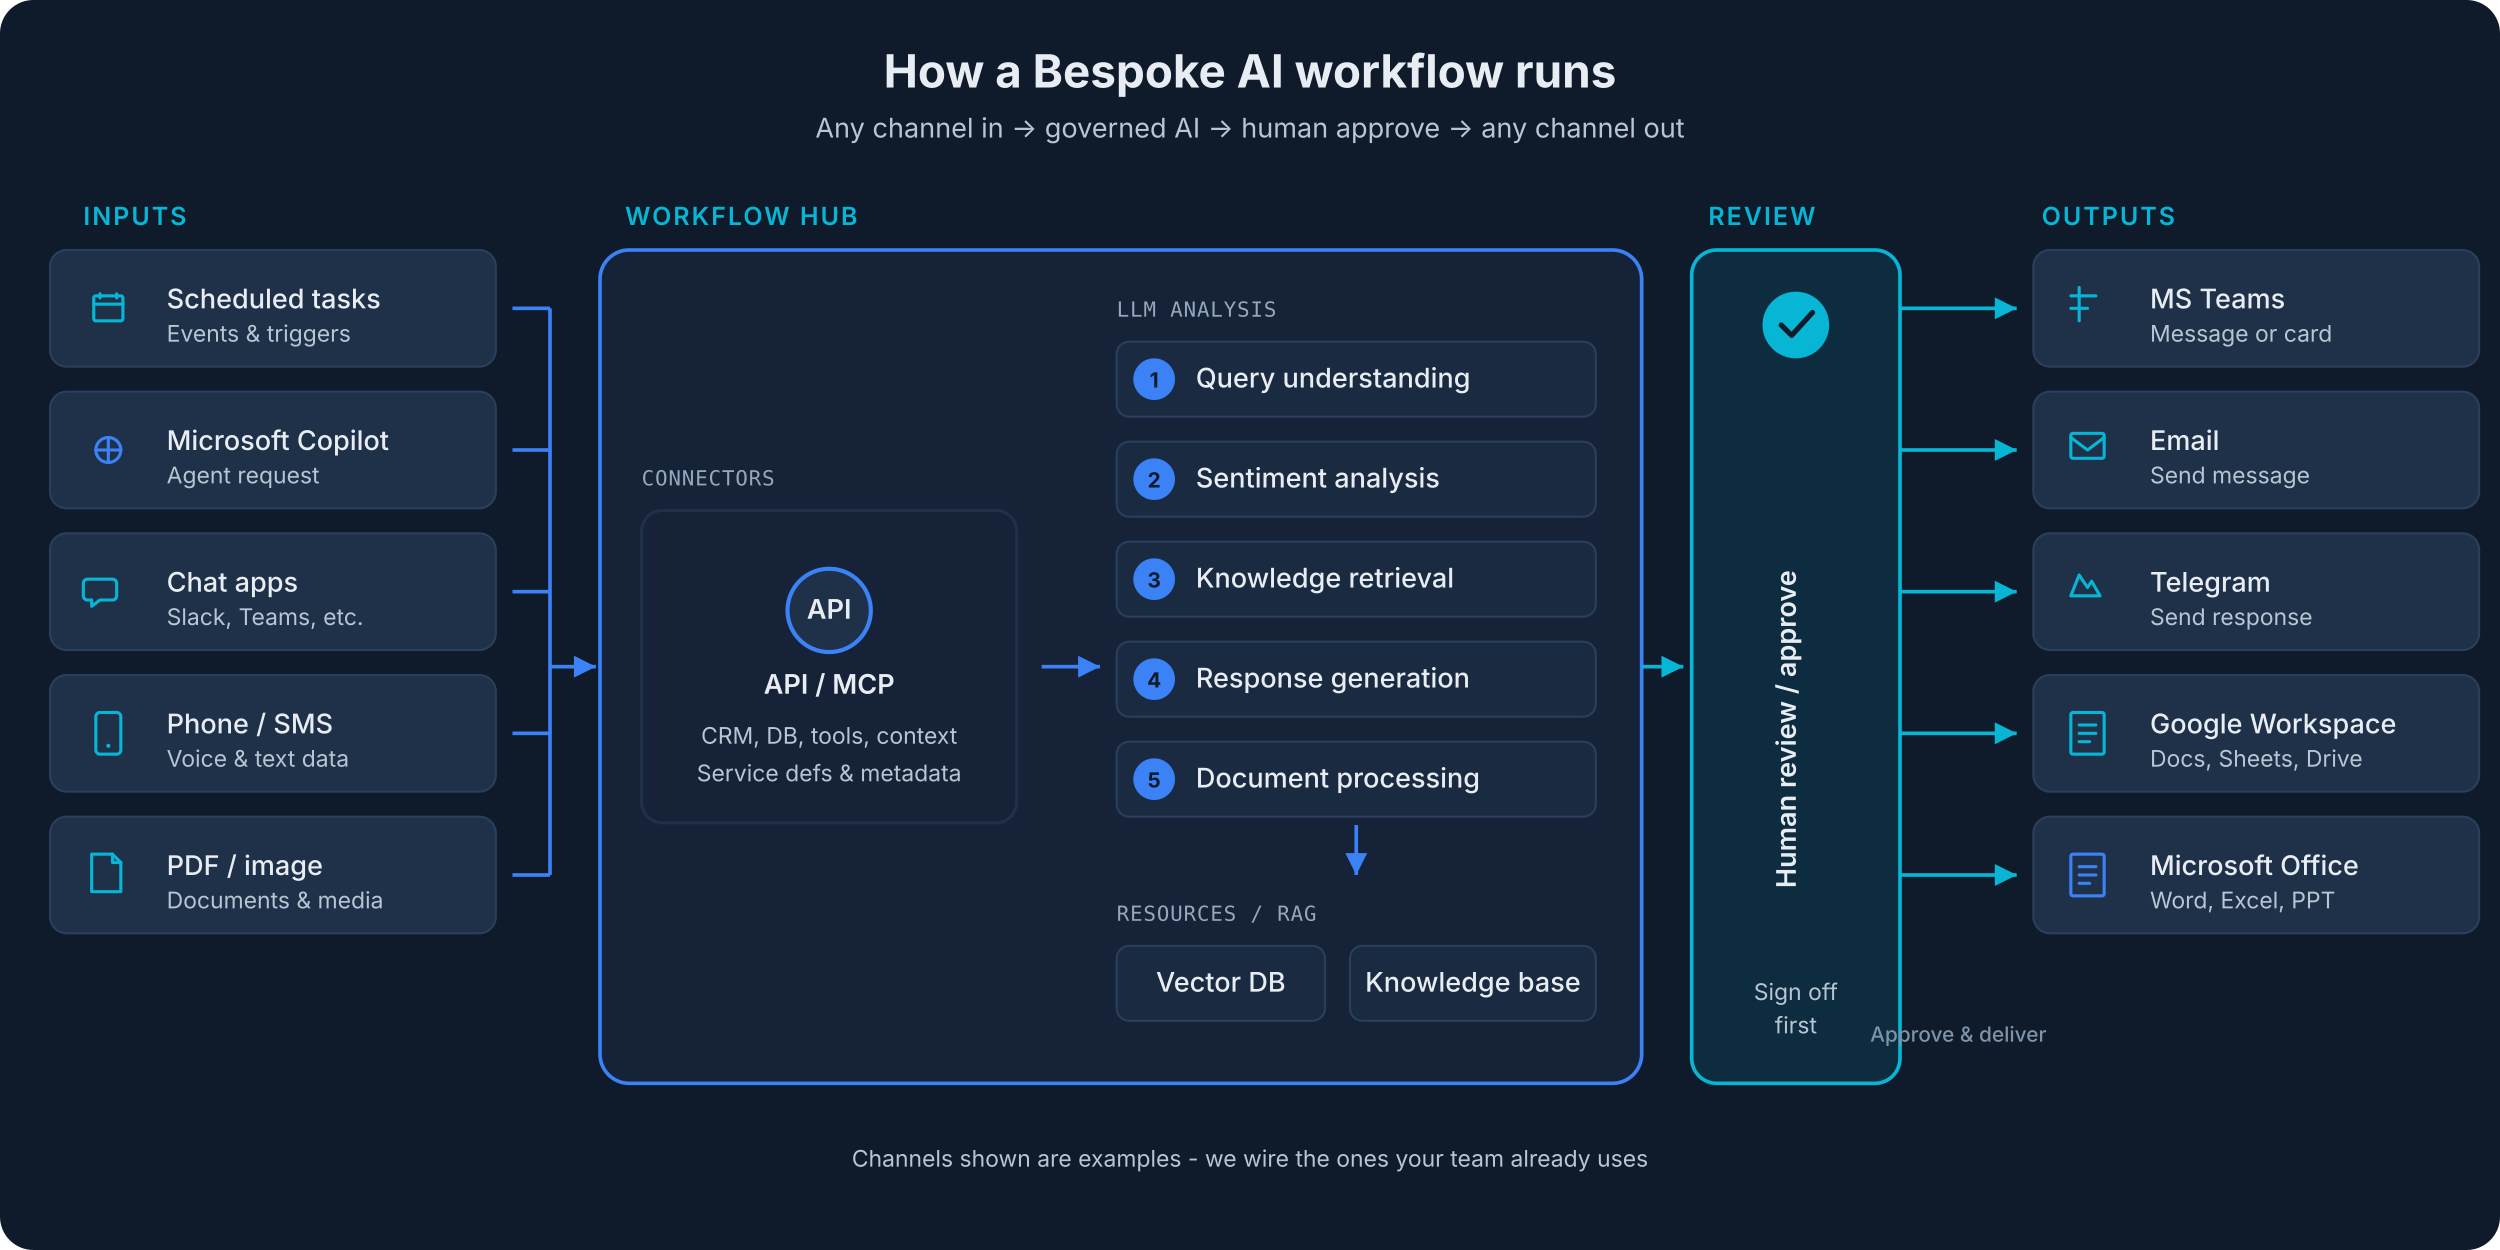
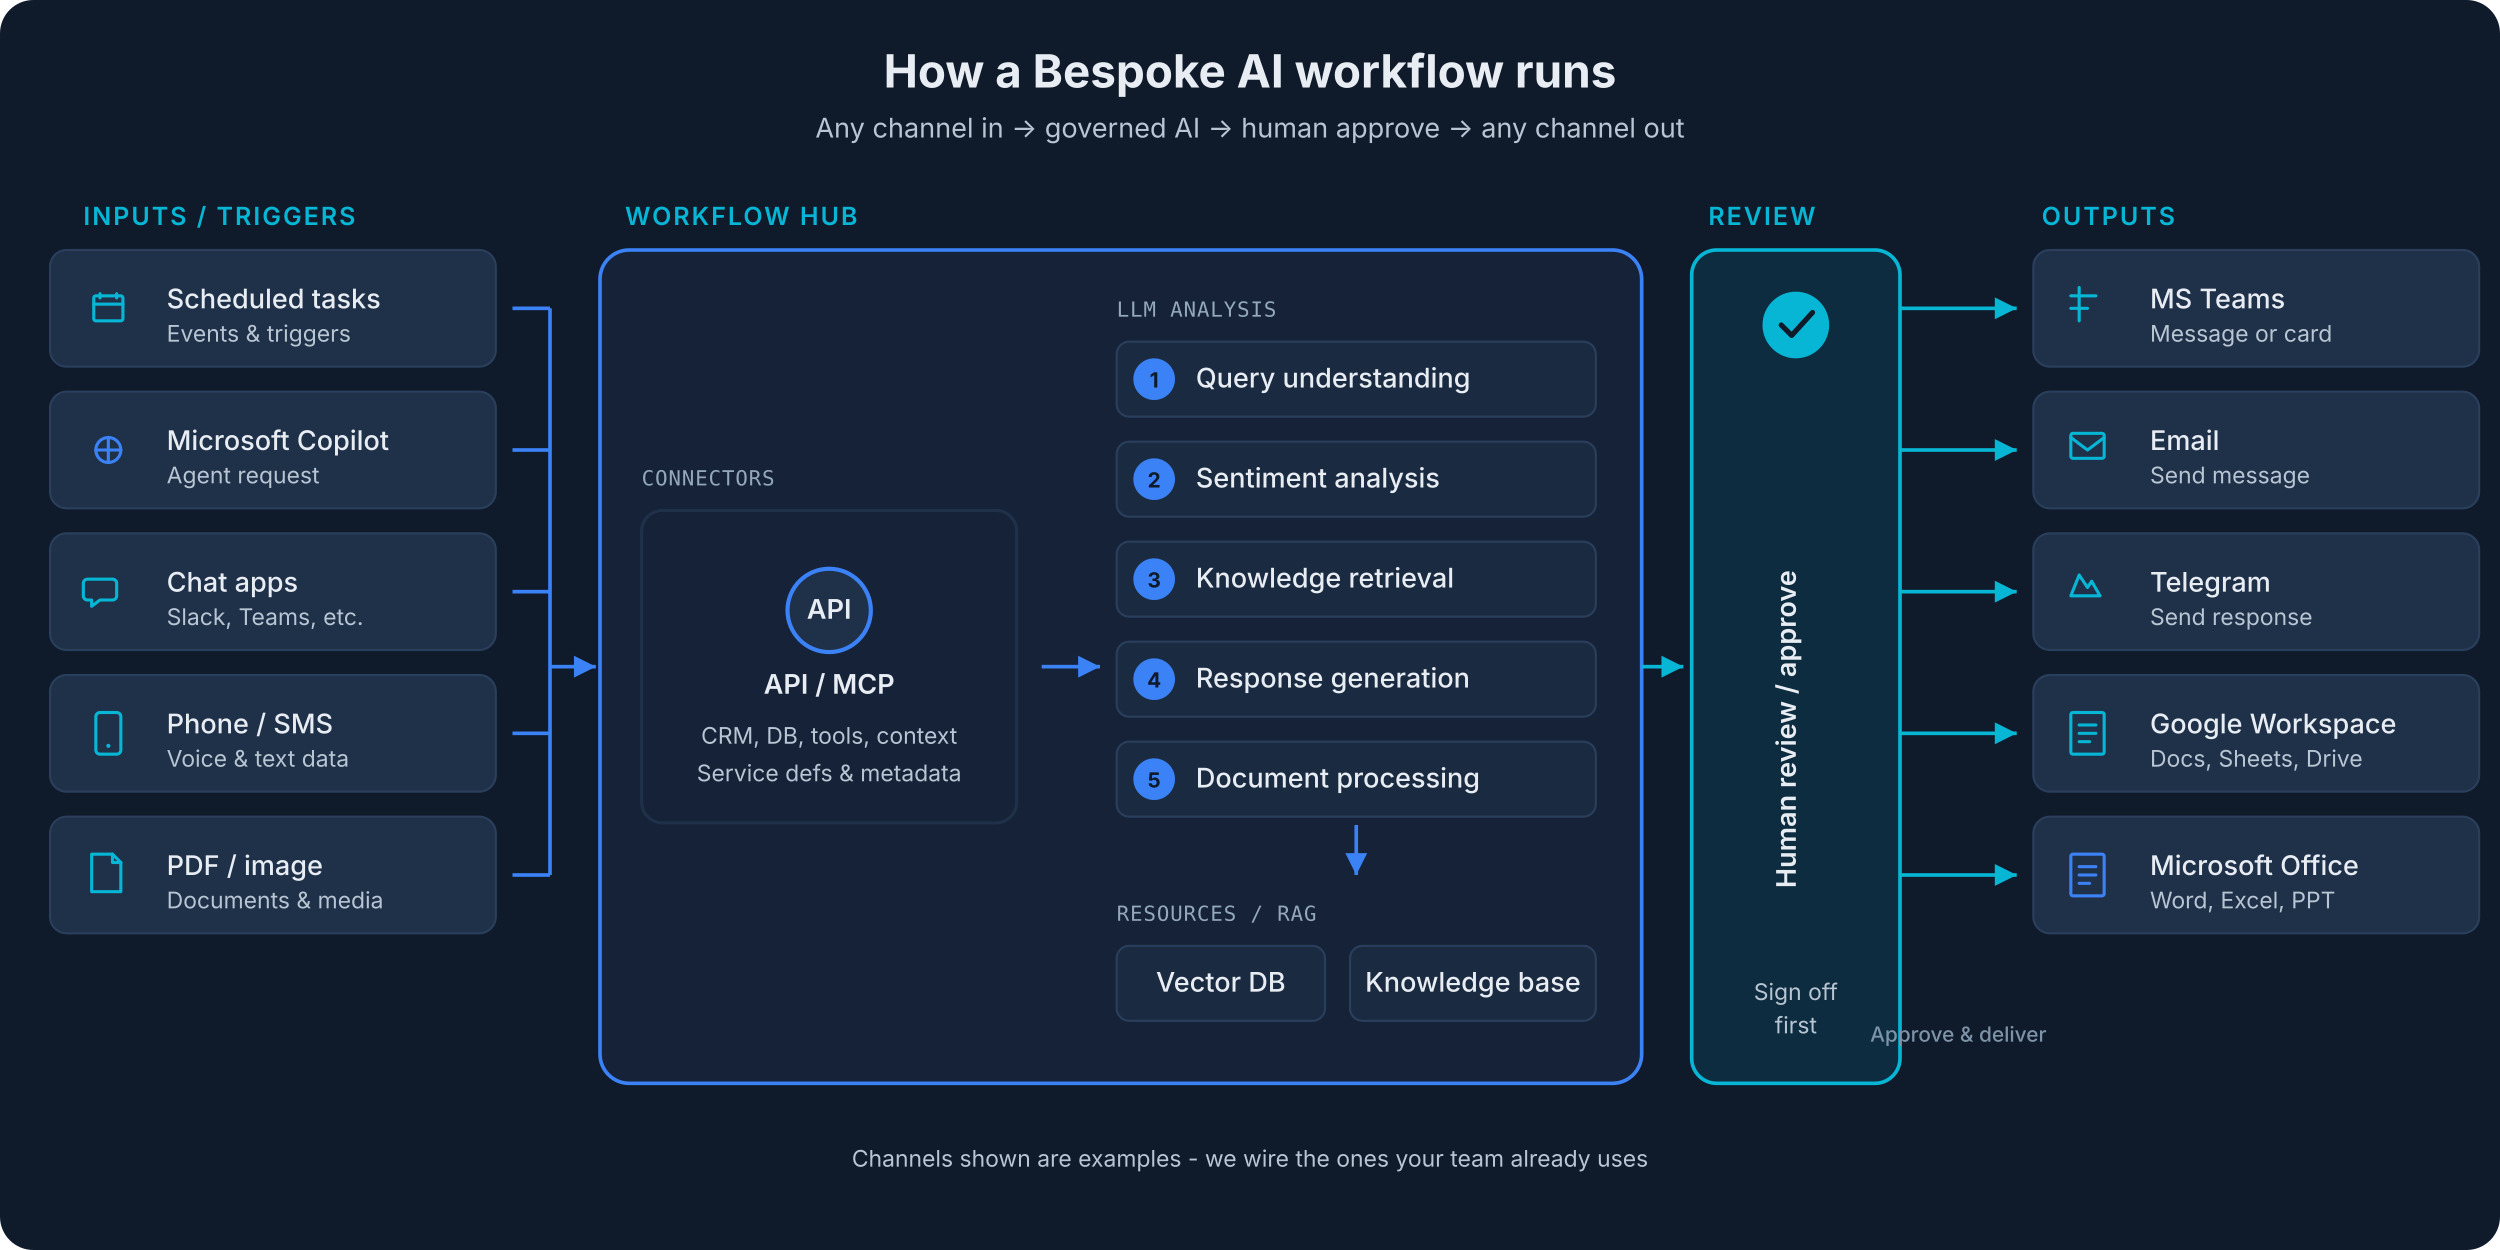
<svg xmlns="http://www.w3.org/2000/svg" viewBox="0 0 1200 600" role="img" aria-labelledby="arch-title arch-desc">
  <defs>
    <style type="text/css">
      .bg { fill: #0f1a2b; }
      .panel { fill: #152238; stroke: #1f3049; stroke-width: 1.5; }
      .panel-hub { fill: #152238; stroke: #3b82f6; stroke-width: 1.75; }
      .panel-review { fill: rgba(6, 182, 212, 0.12); stroke: #06b6d4; stroke-width: 1.75; }
      .chip { fill: #1f3049; stroke: #2a3f5c; stroke-width: 1; }
      .step { fill: #1a2a40; stroke: #2a3f5c; stroke-width: 1; }
      .col-label { fill: #06b6d4; font-family: Inter, system-ui, sans-serif; font-size: 12px; font-weight: 600; letter-spacing: 0.08em; }
      .heading { fill: #e8edf3; font-family: Inter, system-ui, sans-serif; font-size: 22px; font-weight: 700; }
      .subhead { fill: #b8c5d3; font-family: Inter, system-ui, sans-serif; font-size: 13px; font-weight: 400; }
      .item { fill: #e8edf3; font-family: Inter, system-ui, sans-serif; font-size: 13px; font-weight: 500; }
      .item-sm { fill: #b8c5d3; font-family: Inter, system-ui, sans-serif; font-size: 11px; font-weight: 400; }
      .box-title { fill: #e8edf3; font-family: Inter, system-ui, sans-serif; font-size: 13px; font-weight: 600; }
      .mono { fill: #94a8bc; font-family: 'JetBrains Mono', ui-monospace, monospace; font-size: 10px; letter-spacing: 0.04em; }
      .arrow { stroke: #3b82f6; stroke-width: 1.75; fill: none; }
      .arrow-teal { stroke: #06b6d4; stroke-width: 1.75; fill: none; }
      .arrow-label { fill: #7d93a8; font-family: Inter, system-ui, sans-serif; font-size: 10px; font-weight: 500; }
      .icon-bg { fill: #1f3049; }
      .icon-stroke { fill: none; stroke: #06b6d4; stroke-width: 1.5; stroke-linecap: round; stroke-linejoin: round; }
      .icon-stroke-blue { fill: none; stroke: #3b82f6; stroke-width: 1.5; stroke-linecap: round; stroke-linejoin: round; }
      .icon-fill { fill: #06b6d4; }
      .num { fill: #0f1a2b; font-family: Inter, system-ui, sans-serif; font-size: 10px; font-weight: 700; }
    </style>
    <marker id="arrowhead" markerWidth="8" markerHeight="8" refX="6" refY="3" orient="auto">
      <path d="M0,0 L6,3 L0,6 Z" fill="#3b82f6" />
    </marker>
    <marker id="arrowhead-teal" markerWidth="8" markerHeight="8" refX="6" refY="3" orient="auto">
      <path d="M0,0 L6,3 L0,6 Z" fill="#06b6d4" />
    </marker>
  </defs>
  <rect class="bg" width="1200" height="600" rx="16" />
  <text class="heading" x="600" y="42" text-anchor="middle">How a Bespoke AI workflow runs</text>
  <text class="subhead" x="600" y="66" text-anchor="middle">Any channel in -&gt; governed AI -&gt; human approve -&gt; any channel out</text>
-   <text class="col-label" x="40" y="108">INPUTS</text>
+   <text class="col-label" x="40" y="108" letter-spacing="0.05em">INPUTS / TRIGGERS</text>
  <g transform="translate(24, 120)">
    <rect class="chip" width="214" height="56" rx="8" />
    <rect class="icon-bg" x="12" y="12" width="32" height="32" rx="6" />
    <g transform="translate(20, 20)" class="icon-stroke">
      <rect x="1" y="2" width="14" height="12" rx="1" />
      <path d="M4 1v2M12 1v2M1 6h14" />
    </g>
    <text class="item" x="56" y="28">Scheduled tasks</text>
    <text class="item-sm" x="56" y="44">Events &amp; triggers</text>
    <g transform="translate(0, 68)">
      <rect class="chip" width="214" height="56" rx="8" />
      <rect class="icon-bg" x="12" y="12" width="32" height="32" rx="6" />
      <circle cx="28" cy="28" r="6" class="icon-stroke-blue" />
      <path d="M22 28h12M28 22v12" class="icon-stroke-blue" />
      <text class="item" x="56" y="28">Microsoft Copilot</text>
      <text class="item-sm" x="56" y="44">Agent request</text>
    </g>
    <g transform="translate(0, 136)">
      <rect class="chip" width="214" height="56" rx="8" />
      <rect class="icon-bg" x="12" y="12" width="32" height="32" rx="6" />
      <path d="M10 18h12a2 2 0 012 2v6a2 2 0 01-2 2h-6l-4 3v-3h-2a2 2 0 01-2-2v-6a2 2 0 012-2z" class="icon-stroke" transform="translate(8,4)" />
      <text class="item" x="56" y="28">Chat apps</text>
      <text class="item-sm" x="56" y="44">Slack, Teams, etc.</text>
    </g>
    <g transform="translate(0, 204)">
      <rect class="chip" width="214" height="56" rx="8" />
      <rect class="icon-bg" x="12" y="12" width="32" height="32" rx="6" />
      <rect x="22" y="18" width="12" height="20" rx="2" class="icon-stroke" />
      <circle cx="28" cy="34" r="1" class="icon-fill" />
      <text class="item" x="56" y="28">Phone / SMS</text>
      <text class="item-sm" x="56" y="44">Voice &amp; text data</text>
    </g>
    <g transform="translate(0, 272)">
      <rect class="chip" width="214" height="56" rx="8" />
      <rect class="icon-bg" x="12" y="12" width="32" height="32" rx="6" />
      <path d="M20 18h10l4 4v14H20V18z" class="icon-stroke" />
      <path d="M30 18v4h4" class="icon-stroke" />
      <text class="item" x="56" y="28">PDF / image</text>
      <text class="item-sm" x="56" y="44">Documents &amp; media</text>
    </g>
  </g>
  <line class="arrow" x1="246" y1="148" x2="264" y2="148" />
  <line class="arrow" x1="246" y1="216" x2="264" y2="216" />
  <line class="arrow" x1="246" y1="284" x2="264" y2="284" />
  <line class="arrow" x1="246" y1="352" x2="264" y2="352" />
  <line class="arrow" x1="246" y1="420" x2="264" y2="420" />
  <line class="arrow" x1="264" y1="148" x2="264" y2="420" />
  <line class="arrow" x1="264" y1="320" x2="286" y2="320" marker-end="url(#arrowhead)" />
  <text class="col-label" x="300" y="108">WORKFLOW HUB</text>
  <rect class="panel-hub" x="288" y="120" width="500" height="400" rx="14" />
  <g transform="translate(308, 221)">
    <text class="mono" x="0" y="12">CONNECTORS</text>
    <rect class="panel" y="24" width="180" height="150" rx="10" />
    <circle cx="90" cy="72" r="20" fill="#1f3049" stroke="#3b82f6" stroke-width="2" />
    <text class="box-title" x="90" y="76" text-anchor="middle" font-size="11">API</text>
    <text class="box-title" x="90" y="112" text-anchor="middle">API / MCP</text>
    <text class="item-sm" x="90" y="136" text-anchor="middle">CRM, DB, tools, context</text>
    <text class="item-sm" x="90" y="154" text-anchor="middle">Service defs &amp; metadata</text>
  </g>
  <line class="arrow" x1="500" y1="320" x2="528" y2="320" marker-end="url(#arrowhead)" />
  <g transform="translate(536, 140)">
    <text class="mono" x="0" y="12">LLM ANALYSIS</text>
    <g transform="translate(0, 24)">
      <rect class="step" width="230" height="36" rx="6" />
      <circle cx="18" cy="18" r="10" fill="#3b82f6" />
      <text class="num" x="18" y="22" text-anchor="middle">1</text>
      <text class="item" x="38" y="22">Query understanding</text>
    </g>
    <g transform="translate(0, 72)">
      <rect class="step" width="230" height="36" rx="6" />
      <circle cx="18" cy="18" r="10" fill="#3b82f6" />
      <text class="num" x="18" y="22" text-anchor="middle">2</text>
      <text class="item" x="38" y="22">Sentiment analysis</text>
    </g>
    <g transform="translate(0, 120)">
      <rect class="step" width="230" height="36" rx="6" />
      <circle cx="18" cy="18" r="10" fill="#3b82f6" />
      <text class="num" x="18" y="22" text-anchor="middle">3</text>
      <text class="item" x="38" y="22">Knowledge retrieval</text>
    </g>
    <g transform="translate(0, 168)">
      <rect class="step" width="230" height="36" rx="6" />
      <circle cx="18" cy="18" r="10" fill="#3b82f6" />
      <text class="num" x="18" y="22" text-anchor="middle">4</text>
      <text class="item" x="38" y="22">Response generation</text>
    </g>
    <g transform="translate(0, 216)">
      <rect class="step" width="230" height="36" rx="6" />
      <circle cx="18" cy="18" r="10" fill="#3b82f6" />
      <text class="num" x="18" y="22" text-anchor="middle">5</text>
      <text class="item" x="38" y="22">Document processing</text>
    </g>
  </g>
  <line class="arrow" x1="651" y1="396" x2="651" y2="420" marker-end="url(#arrowhead)" />
  <g transform="translate(536, 430)">
    <text class="mono" x="0" y="12">RESOURCES / RAG</text>
    <rect class="step" y="24" width="100" height="36" rx="6" />
    <text class="item" x="50" y="46" text-anchor="middle" font-size="12">Vector DB</text>
    <rect class="step" x="112" y="24" width="118" height="36" rx="6" />
    <text class="item" x="171" y="46" text-anchor="middle" font-size="12">Knowledge base</text>
  </g>
  <line class="arrow-teal" x1="788" y1="320" x2="808" y2="320" marker-end="url(#arrowhead-teal)" />
  <text class="col-label" x="820" y="108">REVIEW</text>
  <g transform="translate(812, 120)">
    <rect class="panel-review" width="100" height="400" rx="12" />
    <circle cx="50" cy="36" r="16" fill="#06b6d4" />
    <path d="M43 36l5 5 10-11" fill="none" stroke="#0f1a2b" stroke-width="2.5" stroke-linecap="round" stroke-linejoin="round" />
    <text class="box-title" x="50" y="230" text-anchor="middle" transform="rotate(-90 50 230)">Human review / approve</text>
    <text class="item-sm" x="50" y="360" text-anchor="middle">Sign off</text>
    <text class="item-sm" x="50" y="376" text-anchor="middle">first</text>
  </g>
  <line class="arrow-teal" x1="912" y1="148" x2="968" y2="148" marker-end="url(#arrowhead-teal)" />
  <line class="arrow-teal" x1="912" y1="216" x2="968" y2="216" marker-end="url(#arrowhead-teal)" />
  <line class="arrow-teal" x1="912" y1="284" x2="968" y2="284" marker-end="url(#arrowhead-teal)" />
  <line class="arrow-teal" x1="912" y1="352" x2="968" y2="352" marker-end="url(#arrowhead-teal)" />
  <line class="arrow-teal" x1="912" y1="420" x2="968" y2="420" marker-end="url(#arrowhead-teal)" />
  <text class="arrow-label" x="940" y="500" text-anchor="middle">Approve &amp; deliver</text>
  <text class="col-label" x="980" y="108">OUTPUTS</text>
  <g transform="translate(976, 120)">
    <rect class="chip" width="214" height="56" rx="8" />
    <rect class="icon-bg" x="12" y="12" width="32" height="32" rx="6" />
    <path d="M18 22h12M18 28h8M22 18v16" class="icon-stroke" />
    <text class="item" x="56" y="28">MS Teams</text>
    <text class="item-sm" x="56" y="44">Message or card</text>
    <g transform="translate(0, 68)">
      <rect class="chip" width="214" height="56" rx="8" />
      <rect class="icon-bg" x="12" y="12" width="32" height="32" rx="6" />
      <rect x="18" y="20" width="16" height="12" rx="1" class="icon-stroke" />
      <path d="M18 22l8 6 8-6" class="icon-stroke" />
      <text class="item" x="56" y="28">Email</text>
      <text class="item-sm" x="56" y="44">Send message</text>
    </g>
    <g transform="translate(0, 136)">
      <rect class="chip" width="214" height="56" rx="8" />
      <rect class="icon-bg" x="12" y="12" width="32" height="32" rx="6" />
      <path d="M18 30l4-10 4 6 2-3 4 7H18z" class="icon-stroke" />
      <text class="item" x="56" y="28">Telegram</text>
      <text class="item-sm" x="56" y="44">Send response</text>
    </g>
    <g transform="translate(0, 204)">
      <rect class="chip" width="214" height="56" rx="8" />
      <rect class="icon-bg" x="12" y="12" width="32" height="32" rx="6" />
      <rect x="18" y="18" width="16" height="20" rx="1" class="icon-stroke" />
      <path d="M22 24h8M22 28h8M22 32h5" class="icon-stroke" />
      <text class="item" x="56" y="28">Google Workspace</text>
      <text class="item-sm" x="56" y="44">Docs, Sheets, Drive</text>
    </g>
    <g transform="translate(0, 272)">
      <rect class="chip" width="214" height="56" rx="8" />
      <rect class="icon-bg" x="12" y="12" width="32" height="32" rx="6" />
      <rect x="18" y="18" width="16" height="20" rx="1" class="icon-stroke-blue" />
      <path d="M22 24h8M22 28h8M22 32h5" class="icon-stroke-blue" />
      <text class="item" x="56" y="28">Microsoft Office</text>
      <text class="item-sm" x="56" y="44">Word, Excel, PPT</text>
    </g>
  </g>
  <text class="item-sm" x="600" y="560" text-anchor="middle">Channels shown are examples - we wire the ones your team already uses</text>
</svg>
